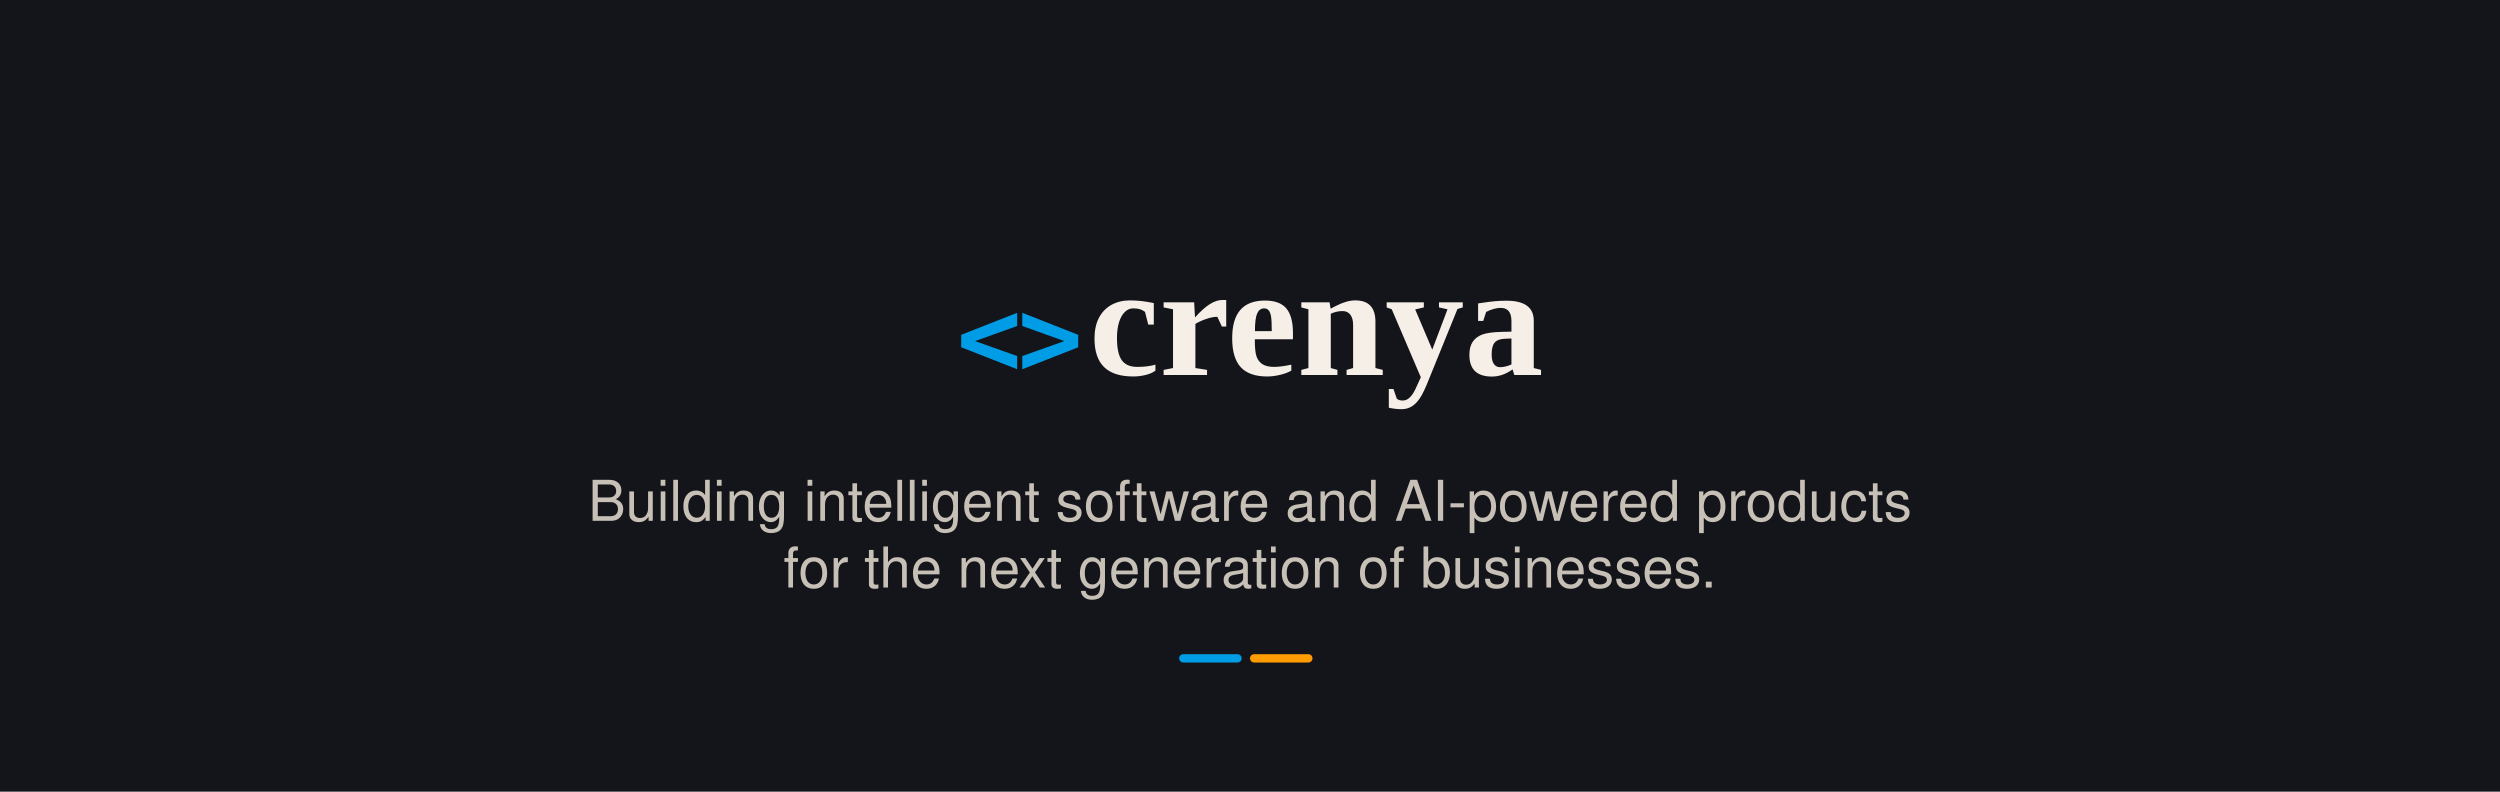
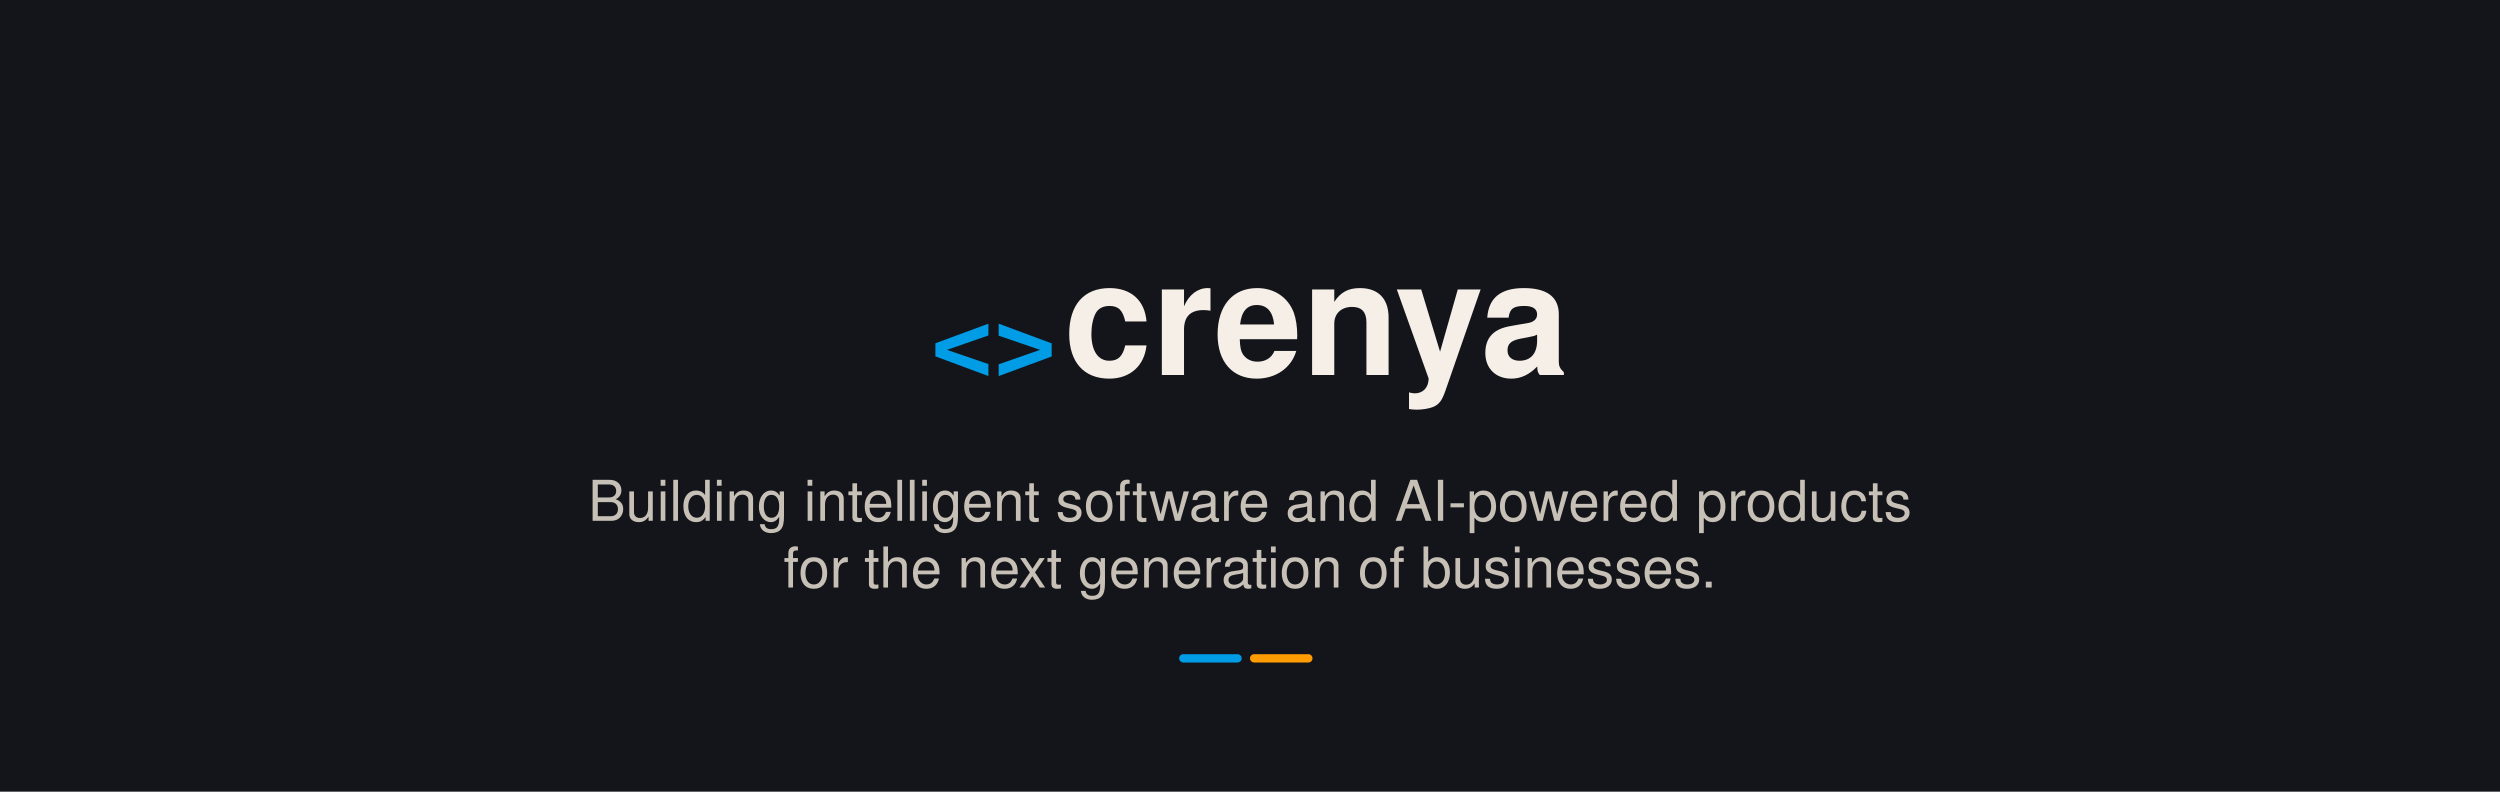
<svg xmlns="http://www.w3.org/2000/svg" width="1200" height="380" viewBox="0 0 1200 380" role="img" aria-label="crenya - Building intelligent software and AI-powered products for the next generation of businesses.">
  <rect width="1200" height="380" fill="#14151A" />
  <text x="600" y="180" text-anchor="middle">
-     <tspan fill="#009CE5" font-family="ui-monospace, SFMono-Regular, Menlo, Consolas, monospace" font-size="52" font-weight="700" letter-spacing="-2">&lt;&gt;</tspan>
-     <tspan fill="#F6EFE7" font-family="Georgia, 'Times New Roman', serif" font-size="76" font-weight="600"> crenya</tspan>
+     <tspan fill="#009CE5" font-family="-apple-system, system-ui, 'Segoe UI', Helvetica, Arial, sans-serif" font-size="52" font-weight="700">&lt;&gt;</tspan>
+     <tspan fill="#F6EFE7" font-family="-apple-system, system-ui, 'Segoe UI', Helvetica, Arial, sans-serif" font-size="76" font-weight="600"> crenya</tspan>
  </text>
  <text x="600" y="250" text-anchor="middle" font-family="-apple-system, 'Segoe UI', Helvetica, Arial, sans-serif" font-size="27" fill="#C7C0B6">Building intelligent software and AI-powered products</text>
  <text x="600" y="282" text-anchor="middle" font-family="-apple-system, 'Segoe UI', Helvetica, Arial, sans-serif" font-size="27" fill="#C7C0B6">for the next generation of businesses.</text>
  <rect x="566" y="314" width="30" height="4" rx="2" fill="#009CE5" />
  <rect x="600" y="314" width="30" height="4" rx="2" fill="#FF9C01" />
</svg>
